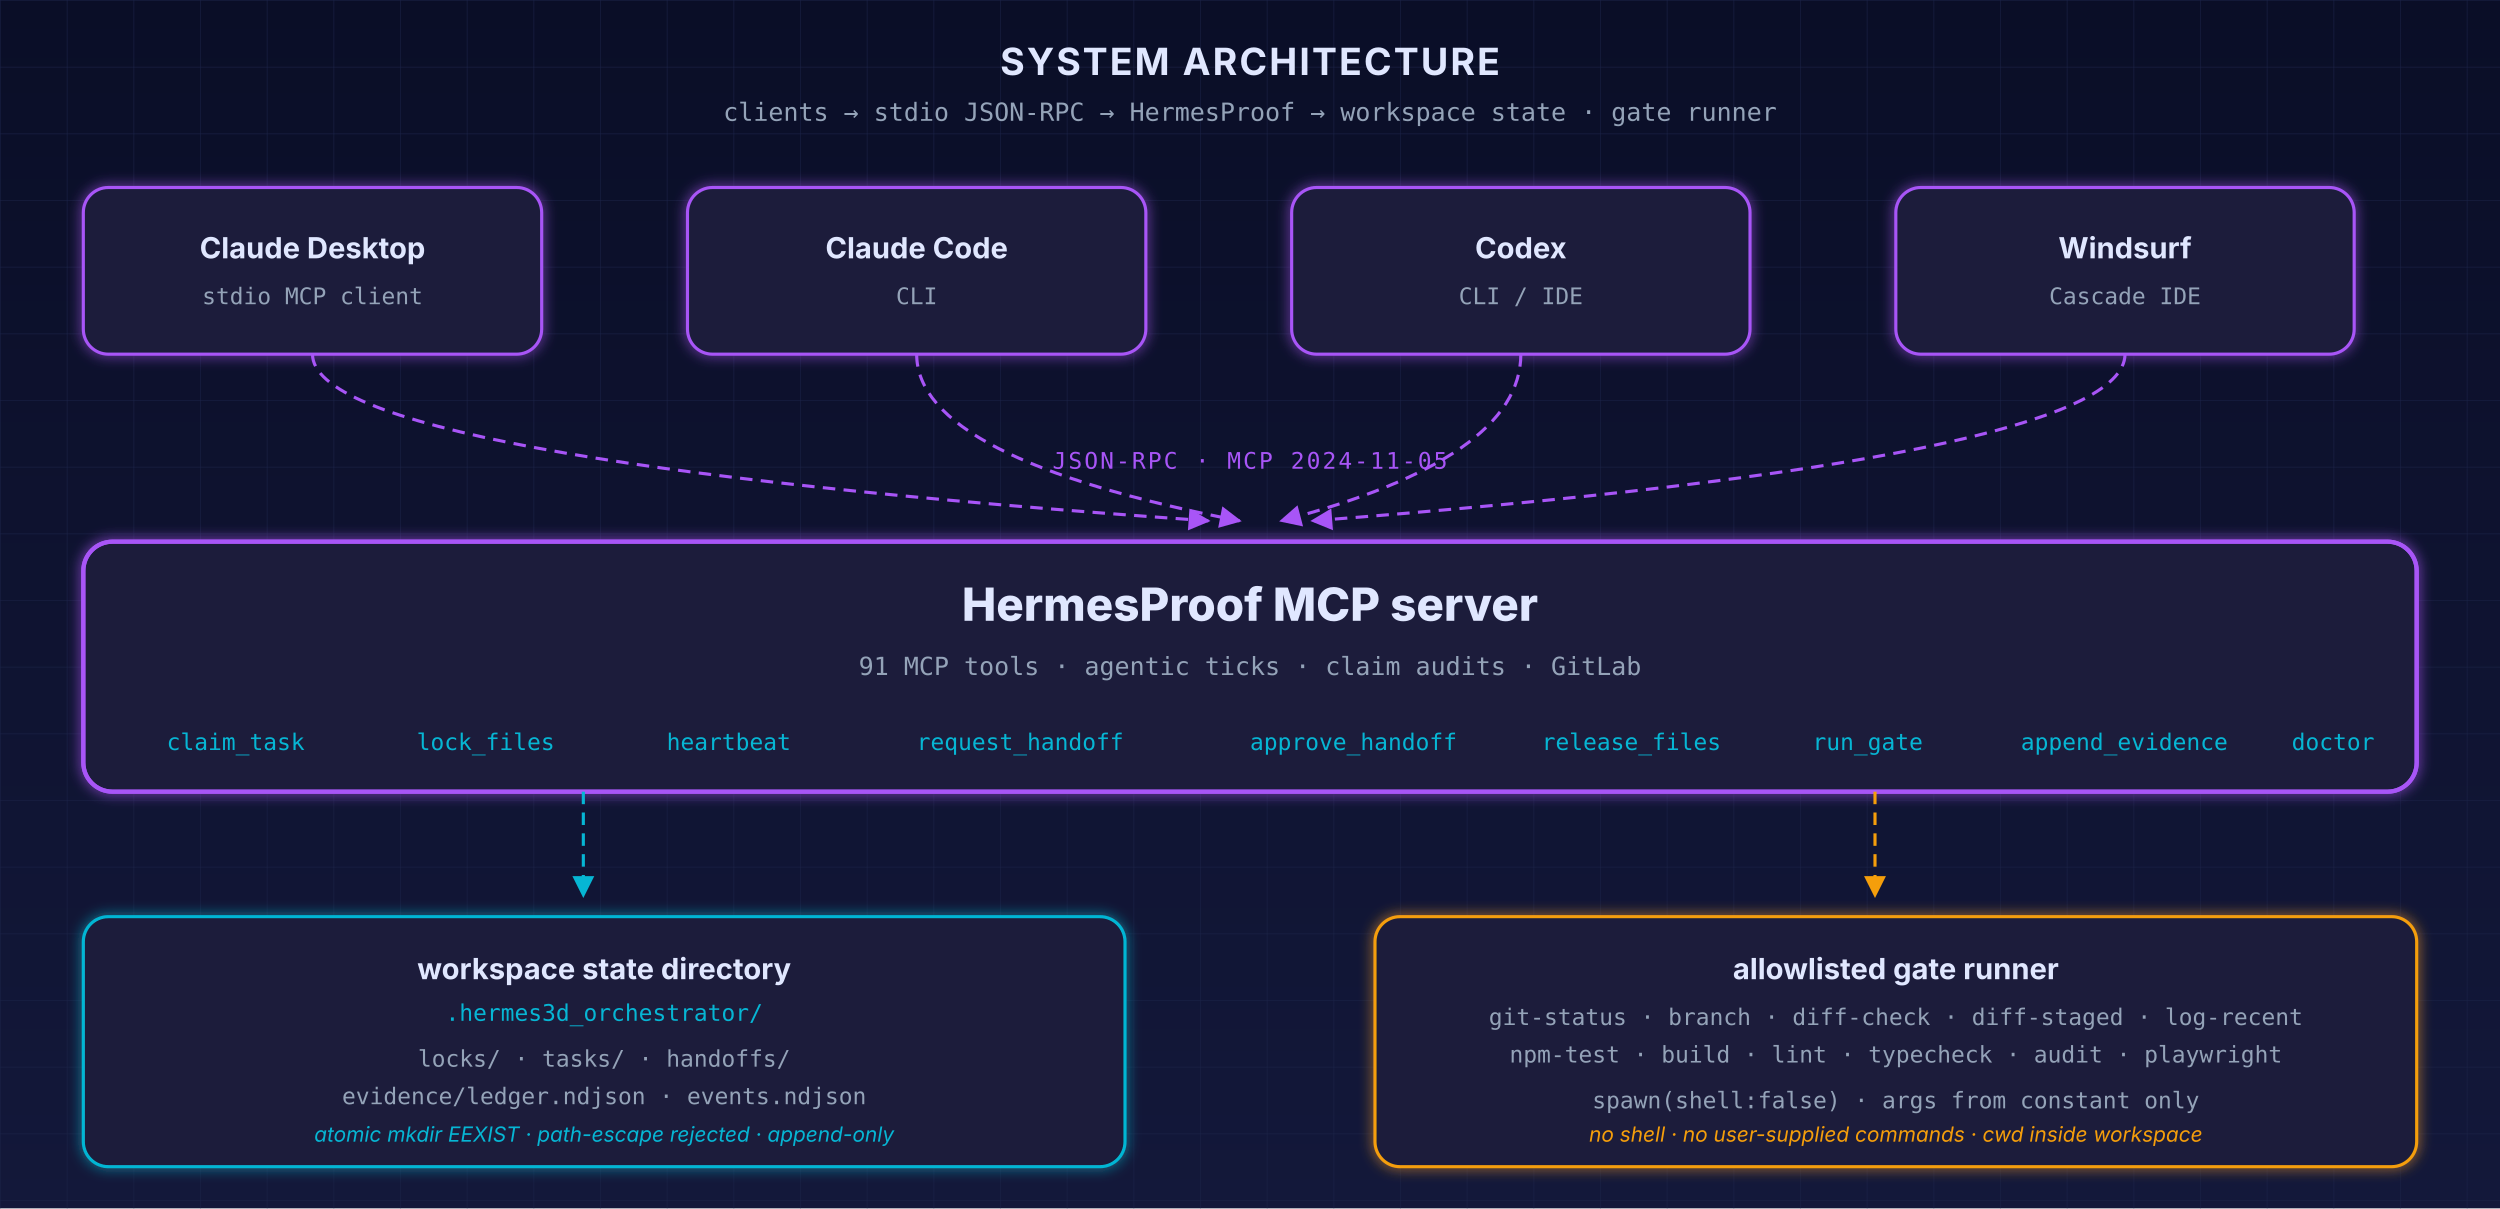
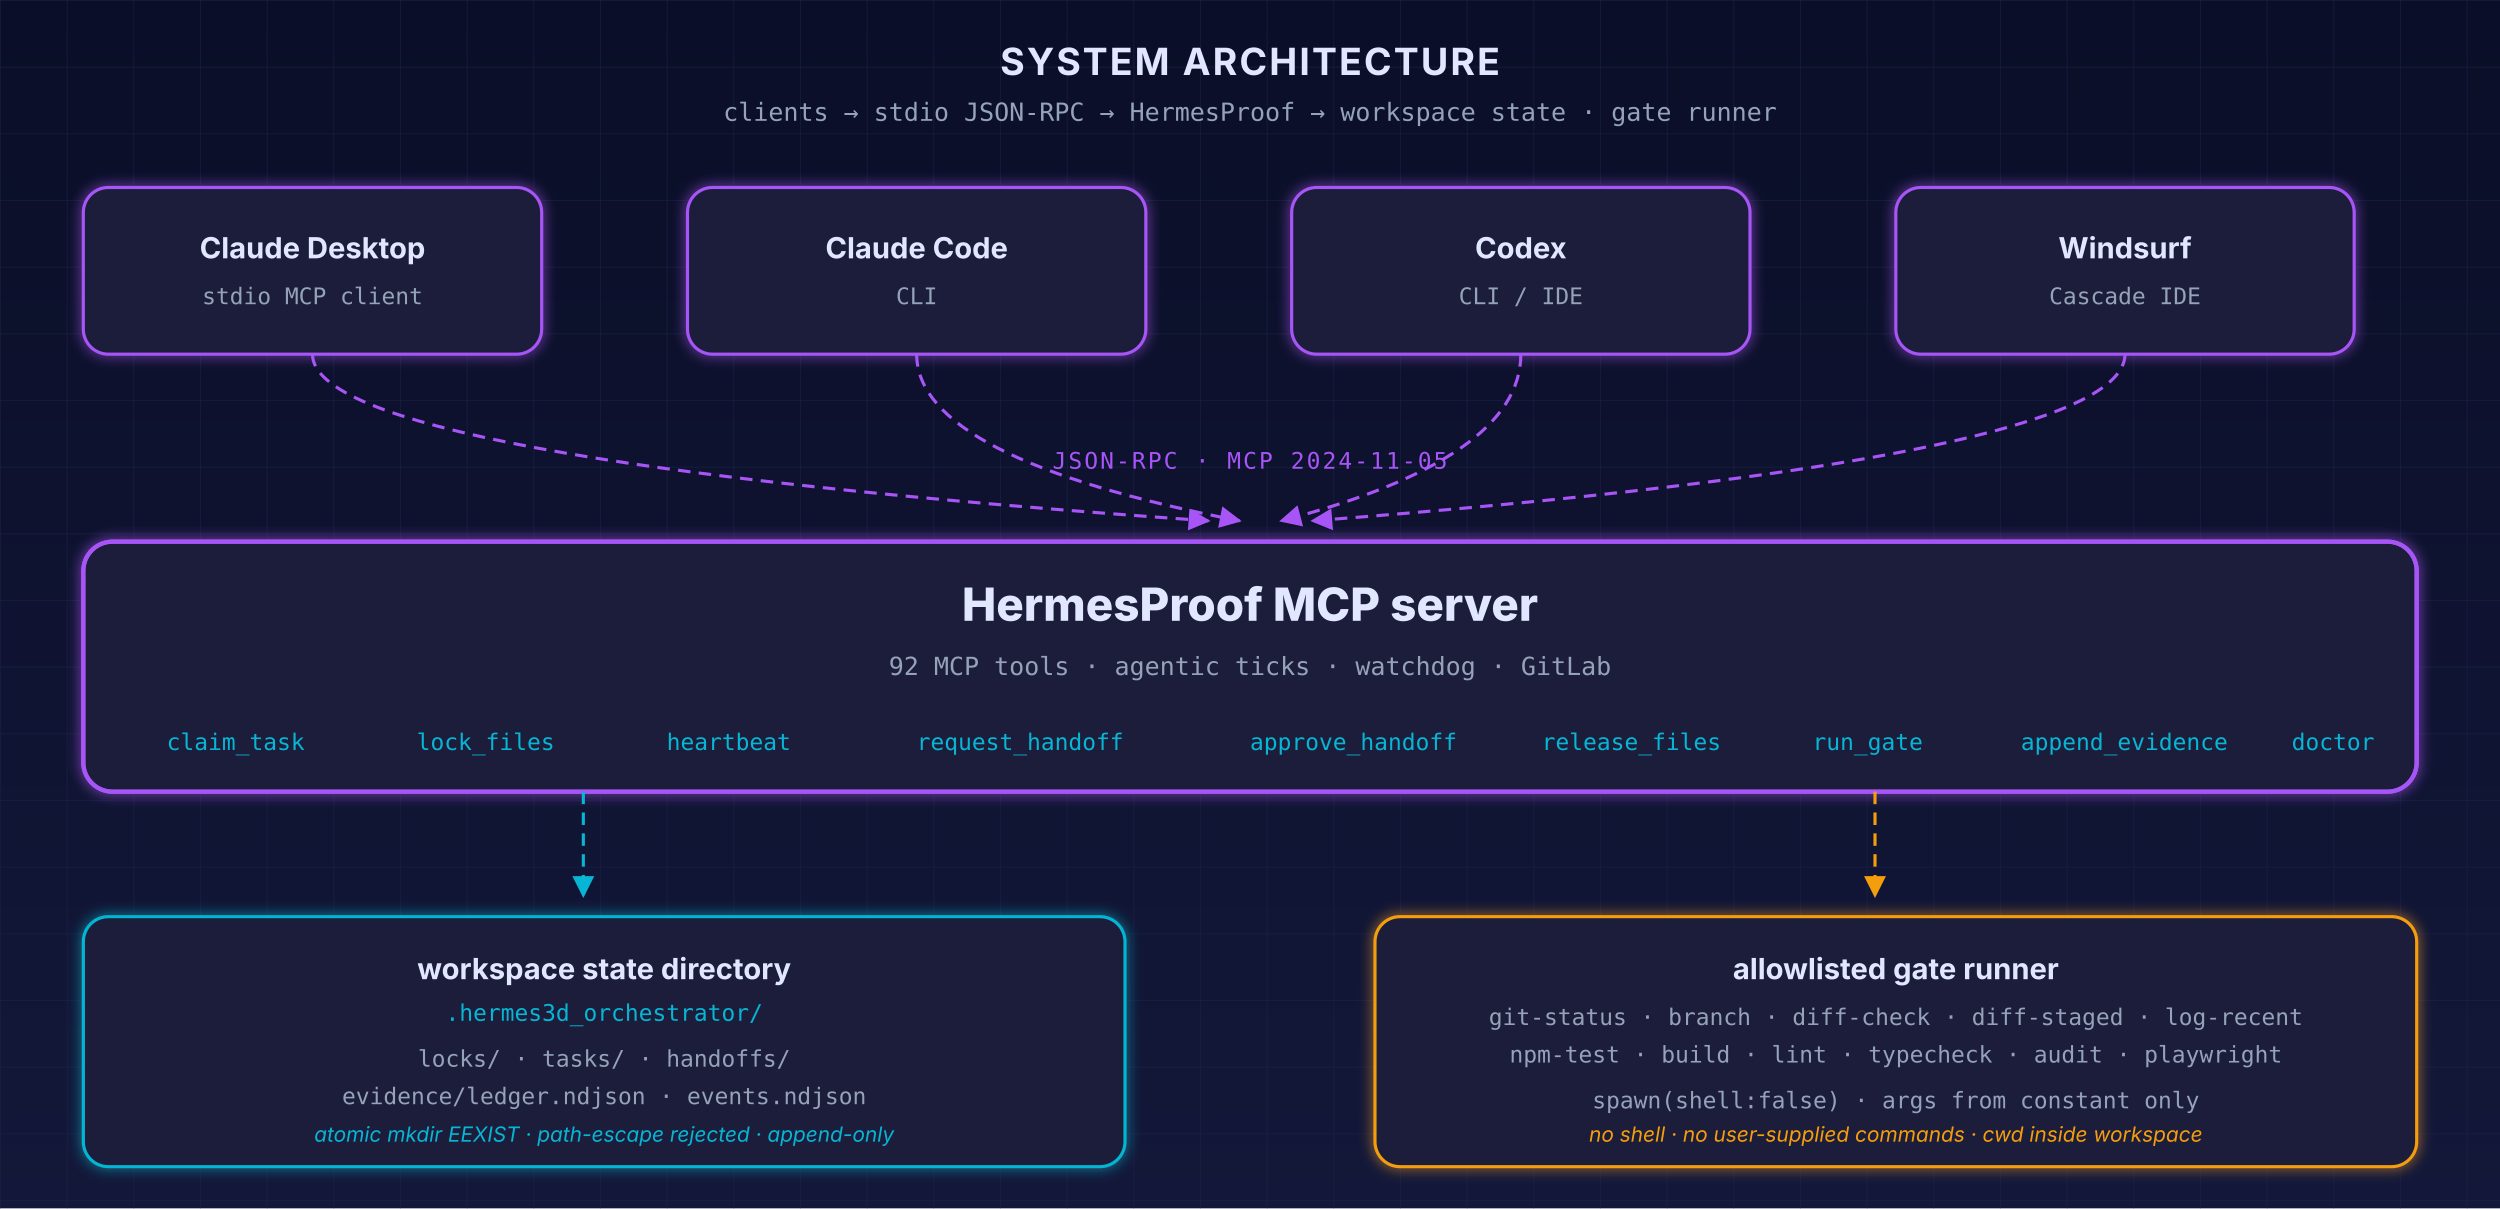
<svg xmlns="http://www.w3.org/2000/svg" viewBox="0 0 1200 580" font-family="ui-sans-serif, system-ui, -apple-system, Segoe UI, sans-serif" role="img" aria-label="HermesProof system architecture" aria-labelledby="architecture-title architecture-desc">
  <defs>
    <style>@media (prefers-reduced-motion: reduce){*{animation:none!important;animation-duration:0.001s!important}animate,animateTransform,animateMotion{display:none}}</style>
    <linearGradient id="bgA" x1="0" y1="0" x2="0" y2="1">
      <stop offset="0%" stop-color="#0a0e27" />
      <stop offset="100%" stop-color="#13183a" />
    </linearGradient>
    <pattern id="gridA" width="32" height="32" patternUnits="userSpaceOnUse">
      <path d="M 32 0 L 0 0 0 32" fill="none" stroke="#1c2348" stroke-width="0.5" />
    </pattern>
    <filter id="gA" x="-50%" y="-50%" width="200%" height="200%">
      <feGaussianBlur stdDeviation="3" result="b" />
      <feMerge>
        <feMergeNode in="b" />
        <feMergeNode in="SourceGraphic" />
      </feMerge>
    </filter>
    <marker id="arrA" viewBox="0 0 10 10" refX="9" refY="5" markerWidth="7" markerHeight="7" orient="auto-start-reverse">
      <path d="M0 0 L10 5 L0 10 z" fill="#a855f7" />
    </marker>
    <marker id="arrAt" viewBox="0 0 10 10" refX="9" refY="5" markerWidth="7" markerHeight="7" orient="auto-start-reverse">
      <path d="M0 0 L10 5 L0 10 z" fill="#06b6d4" />
    </marker>
    <marker id="arrAa" viewBox="0 0 10 10" refX="9" refY="5" markerWidth="7" markerHeight="7" orient="auto-start-reverse">
      <path d="M0 0 L10 5 L0 10 z" fill="#f59e0b" />
    </marker>
  </defs>
  <rect width="1200" height="580" fill="url(#bgA)" />
  <rect width="1200" height="580" fill="url(#gridA)" />
  <text x="600" y="36" text-anchor="middle" font-size="18" font-weight="700" fill="#e0e7ff" letter-spacing="1">SYSTEM ARCHITECTURE</text>
  <text x="600" y="58" text-anchor="middle" font-size="12" fill="#94a3b8" font-family="ui-monospace, SFMono-Regular, Menlo, monospace">clients → stdio JSON-RPC → HermesProof → workspace state · gate runner</text>
  <g transform="translate(40 90)">
    <g>
      <rect width="220" height="80" rx="12" fill="#1a1f3a" stroke="#a855f7" stroke-width="1.5" filter="url(#gA)" />
      <text x="110" y="34" text-anchor="middle" font-size="14" font-weight="700" fill="#e0e7ff">Claude Desktop</text>
      <text x="110" y="56" text-anchor="middle" font-size="11" fill="#94a3b8" font-family="ui-monospace, SFMono-Regular, Menlo, monospace">stdio MCP client</text>
    </g>
    <g transform="translate(290 0)">
      <rect width="220" height="80" rx="12" fill="#1a1f3a" stroke="#a855f7" stroke-width="1.5" filter="url(#gA)" />
      <text x="110" y="34" text-anchor="middle" font-size="14" font-weight="700" fill="#e0e7ff">Claude Code</text>
      <text x="110" y="56" text-anchor="middle" font-size="11" fill="#94a3b8" font-family="ui-monospace, SFMono-Regular, Menlo, monospace">CLI</text>
    </g>
    <g transform="translate(580 0)">
      <rect width="220" height="80" rx="12" fill="#1a1f3a" stroke="#a855f7" stroke-width="1.5" filter="url(#gA)" />
      <text x="110" y="34" text-anchor="middle" font-size="14" font-weight="700" fill="#e0e7ff">Codex</text>
      <text x="110" y="56" text-anchor="middle" font-size="11" fill="#94a3b8" font-family="ui-monospace, SFMono-Regular, Menlo, monospace">CLI / IDE</text>
    </g>
    <g transform="translate(870 0)">
      <rect width="220" height="80" rx="12" fill="#1a1f3a" stroke="#a855f7" stroke-width="1.5" filter="url(#gA)" />
      <text x="110" y="34" text-anchor="middle" font-size="14" font-weight="700" fill="#e0e7ff">Windsurf</text>
      <text x="110" y="56" text-anchor="middle" font-size="11" fill="#94a3b8" font-family="ui-monospace, SFMono-Regular, Menlo, monospace">Cascade IDE</text>
    </g>
  </g>
  <g fill="none" stroke="#a855f7" stroke-width="1.5" stroke-dasharray="6 4">
    <path d="M 150 170 Q 150 220 580 250" marker-end="url(#arrA)">
      <animate attributeName="stroke-dashoffset" values="0;-20" dur="1s" repeatCount="indefinite" />
    </path>
    <path d="M 440 170 Q 440 220 595 250" marker-end="url(#arrA)">
      <animate attributeName="stroke-dashoffset" values="0;-20" dur="1s" repeatCount="indefinite" />
    </path>
    <path d="M 730 170 Q 730 220 615 250" marker-end="url(#arrA)">
      <animate attributeName="stroke-dashoffset" values="0;-20" dur="1s" repeatCount="indefinite" />
    </path>
    <path d="M 1020 170 Q 1020 220 630 250" marker-end="url(#arrA)">
      <animate attributeName="stroke-dashoffset" values="0;-20" dur="1s" repeatCount="indefinite" />
    </path>
  </g>
  <text x="600" y="225" text-anchor="middle" font-size="11" fill="#a855f7" font-family="ui-monospace, SFMono-Regular, Menlo, monospace" letter-spacing="1">JSON-RPC · MCP 2024-11-05</text>
  <g transform="translate(40 260)">
    <rect width="1120" height="120" rx="14" fill="#1a1f3a" stroke="#a855f7" stroke-width="2" filter="url(#gA)" />
    <rect width="1120" height="120" rx="14" fill="none" stroke="#a855f7" stroke-width="2">
      <animate attributeName="stroke-opacity" values="0.4;1;0.4" dur="3s" repeatCount="indefinite" />
    </rect>
    <text x="560" y="38" text-anchor="middle" font-size="22" font-weight="800" fill="#e0e7ff">HermesProof MCP server</text>
-     <text x="560" y="64" text-anchor="middle" font-size="12" fill="#94a3b8" font-family="ui-monospace, SFMono-Regular, Menlo, monospace">91 MCP tools · agentic ticks · claim audits · GitLab</text>
+     <text x="560" y="64" text-anchor="middle" font-size="12" fill="#94a3b8" font-family="ui-monospace, SFMono-Regular, Menlo, monospace">92 MCP tools · agentic ticks · watchdog · GitLab</text>
    <g font-family="ui-monospace, SFMono-Regular, Menlo, monospace" font-size="11" fill="#06b6d4">
      <text x="40" y="100">claim_task</text>
      <text x="160" y="100">lock_files</text>
      <text x="280" y="100">heartbeat</text>
      <text x="400" y="100">request_handoff</text>
      <text x="560" y="100">approve_handoff</text>
      <text x="700" y="100">release_files</text>
      <text x="830" y="100">run_gate</text>
      <text x="930" y="100">append_evidence</text>
      <text x="1060" y="100">doctor</text>
    </g>
  </g>
  <line x1="280" y1="380" x2="280" y2="430" stroke="#06b6d4" stroke-width="1.5" stroke-dasharray="6 4" marker-end="url(#arrAt)">
    <animate attributeName="stroke-dashoffset" values="0;-20" dur="1s" repeatCount="indefinite" />
  </line>
  <line x1="900" y1="380" x2="900" y2="430" stroke="#f59e0b" stroke-width="1.5" stroke-dasharray="6 4" marker-end="url(#arrAa)">
    <animate attributeName="stroke-dashoffset" values="0;-20" dur="1s" repeatCount="indefinite" />
  </line>
  <g transform="translate(40 440)">
    <rect width="500" height="120" rx="12" fill="#1a1f3a" stroke="#06b6d4" stroke-width="1.5" filter="url(#gA)" />
    <text x="250" y="30" text-anchor="middle" font-size="14" font-weight="700" fill="#e0e7ff">workspace state directory</text>
    <text x="250" y="50" text-anchor="middle" font-size="11" fill="#06b6d4" font-family="ui-monospace, SFMono-Regular, Menlo, monospace">.hermes3d_orchestrator/</text>
    <text x="250" y="72" text-anchor="middle" font-size="11" fill="#94a3b8" font-family="ui-monospace, SFMono-Regular, Menlo, monospace">locks/ · tasks/ · handoffs/</text>
    <text x="250" y="90" text-anchor="middle" font-size="11" fill="#94a3b8" font-family="ui-monospace, SFMono-Regular, Menlo, monospace">evidence/ledger.ndjson · events.ndjson</text>
    <text x="250" y="108" text-anchor="middle" font-size="10" fill="#06b6d4" font-style="italic">atomic mkdir EEXIST · path-escape rejected · append-only</text>
  </g>
  <g transform="translate(660 440)">
    <rect width="500" height="120" rx="12" fill="#1a1f3a" stroke="#f59e0b" stroke-width="1.5" filter="url(#gA)" />
    <text x="250" y="30" text-anchor="middle" font-size="14" font-weight="700" fill="#e0e7ff">allowlisted gate runner</text>
    <text x="250" y="52" text-anchor="middle" font-size="11" fill="#94a3b8" font-family="ui-monospace, SFMono-Regular, Menlo, monospace">git-status · branch · diff-check · diff-staged · log-recent</text>
    <text x="250" y="70" text-anchor="middle" font-size="11" fill="#94a3b8" font-family="ui-monospace, SFMono-Regular, Menlo, monospace">npm-test · build · lint · typecheck · audit · playwright</text>
    <text x="250" y="92" text-anchor="middle" font-size="11" fill="#94a3b8" font-family="ui-monospace, SFMono-Regular, Menlo, monospace">spawn(shell:false) · args from constant only</text>
    <text x="250" y="108" text-anchor="middle" font-size="10" fill="#f59e0b" font-style="italic">no shell · no user-supplied commands · cwd inside workspace</text>
  </g>
</svg>
